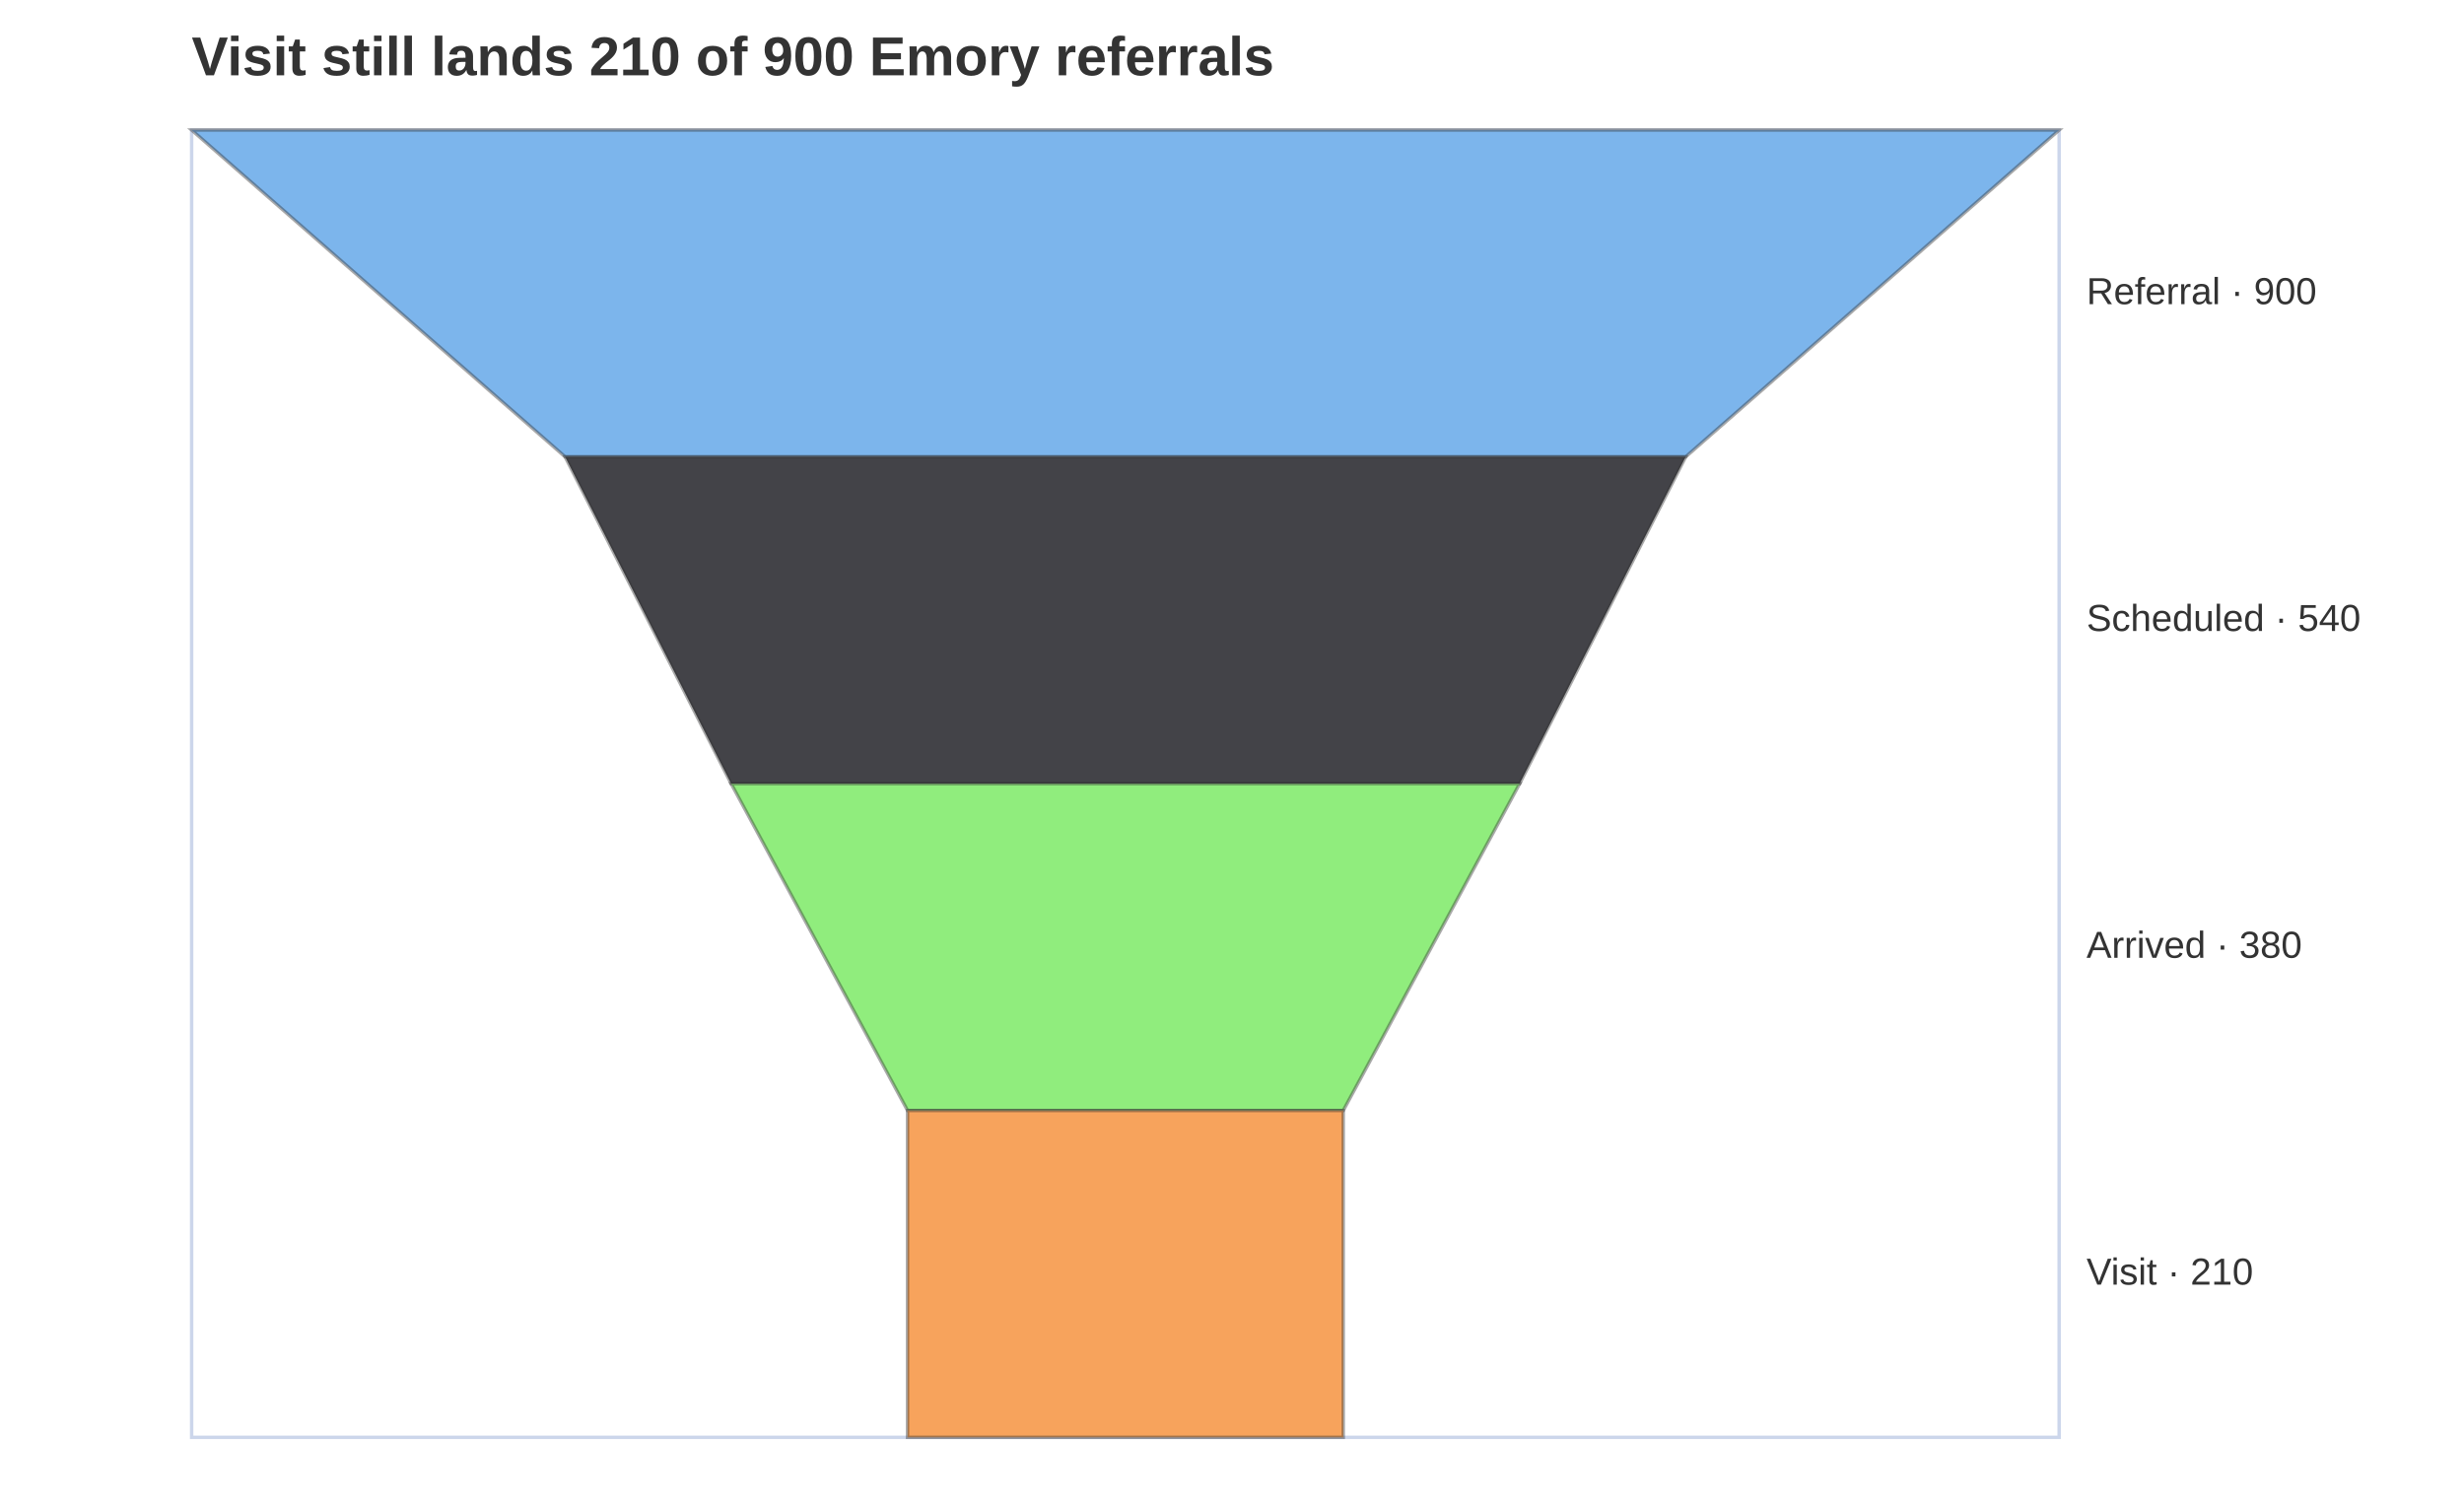
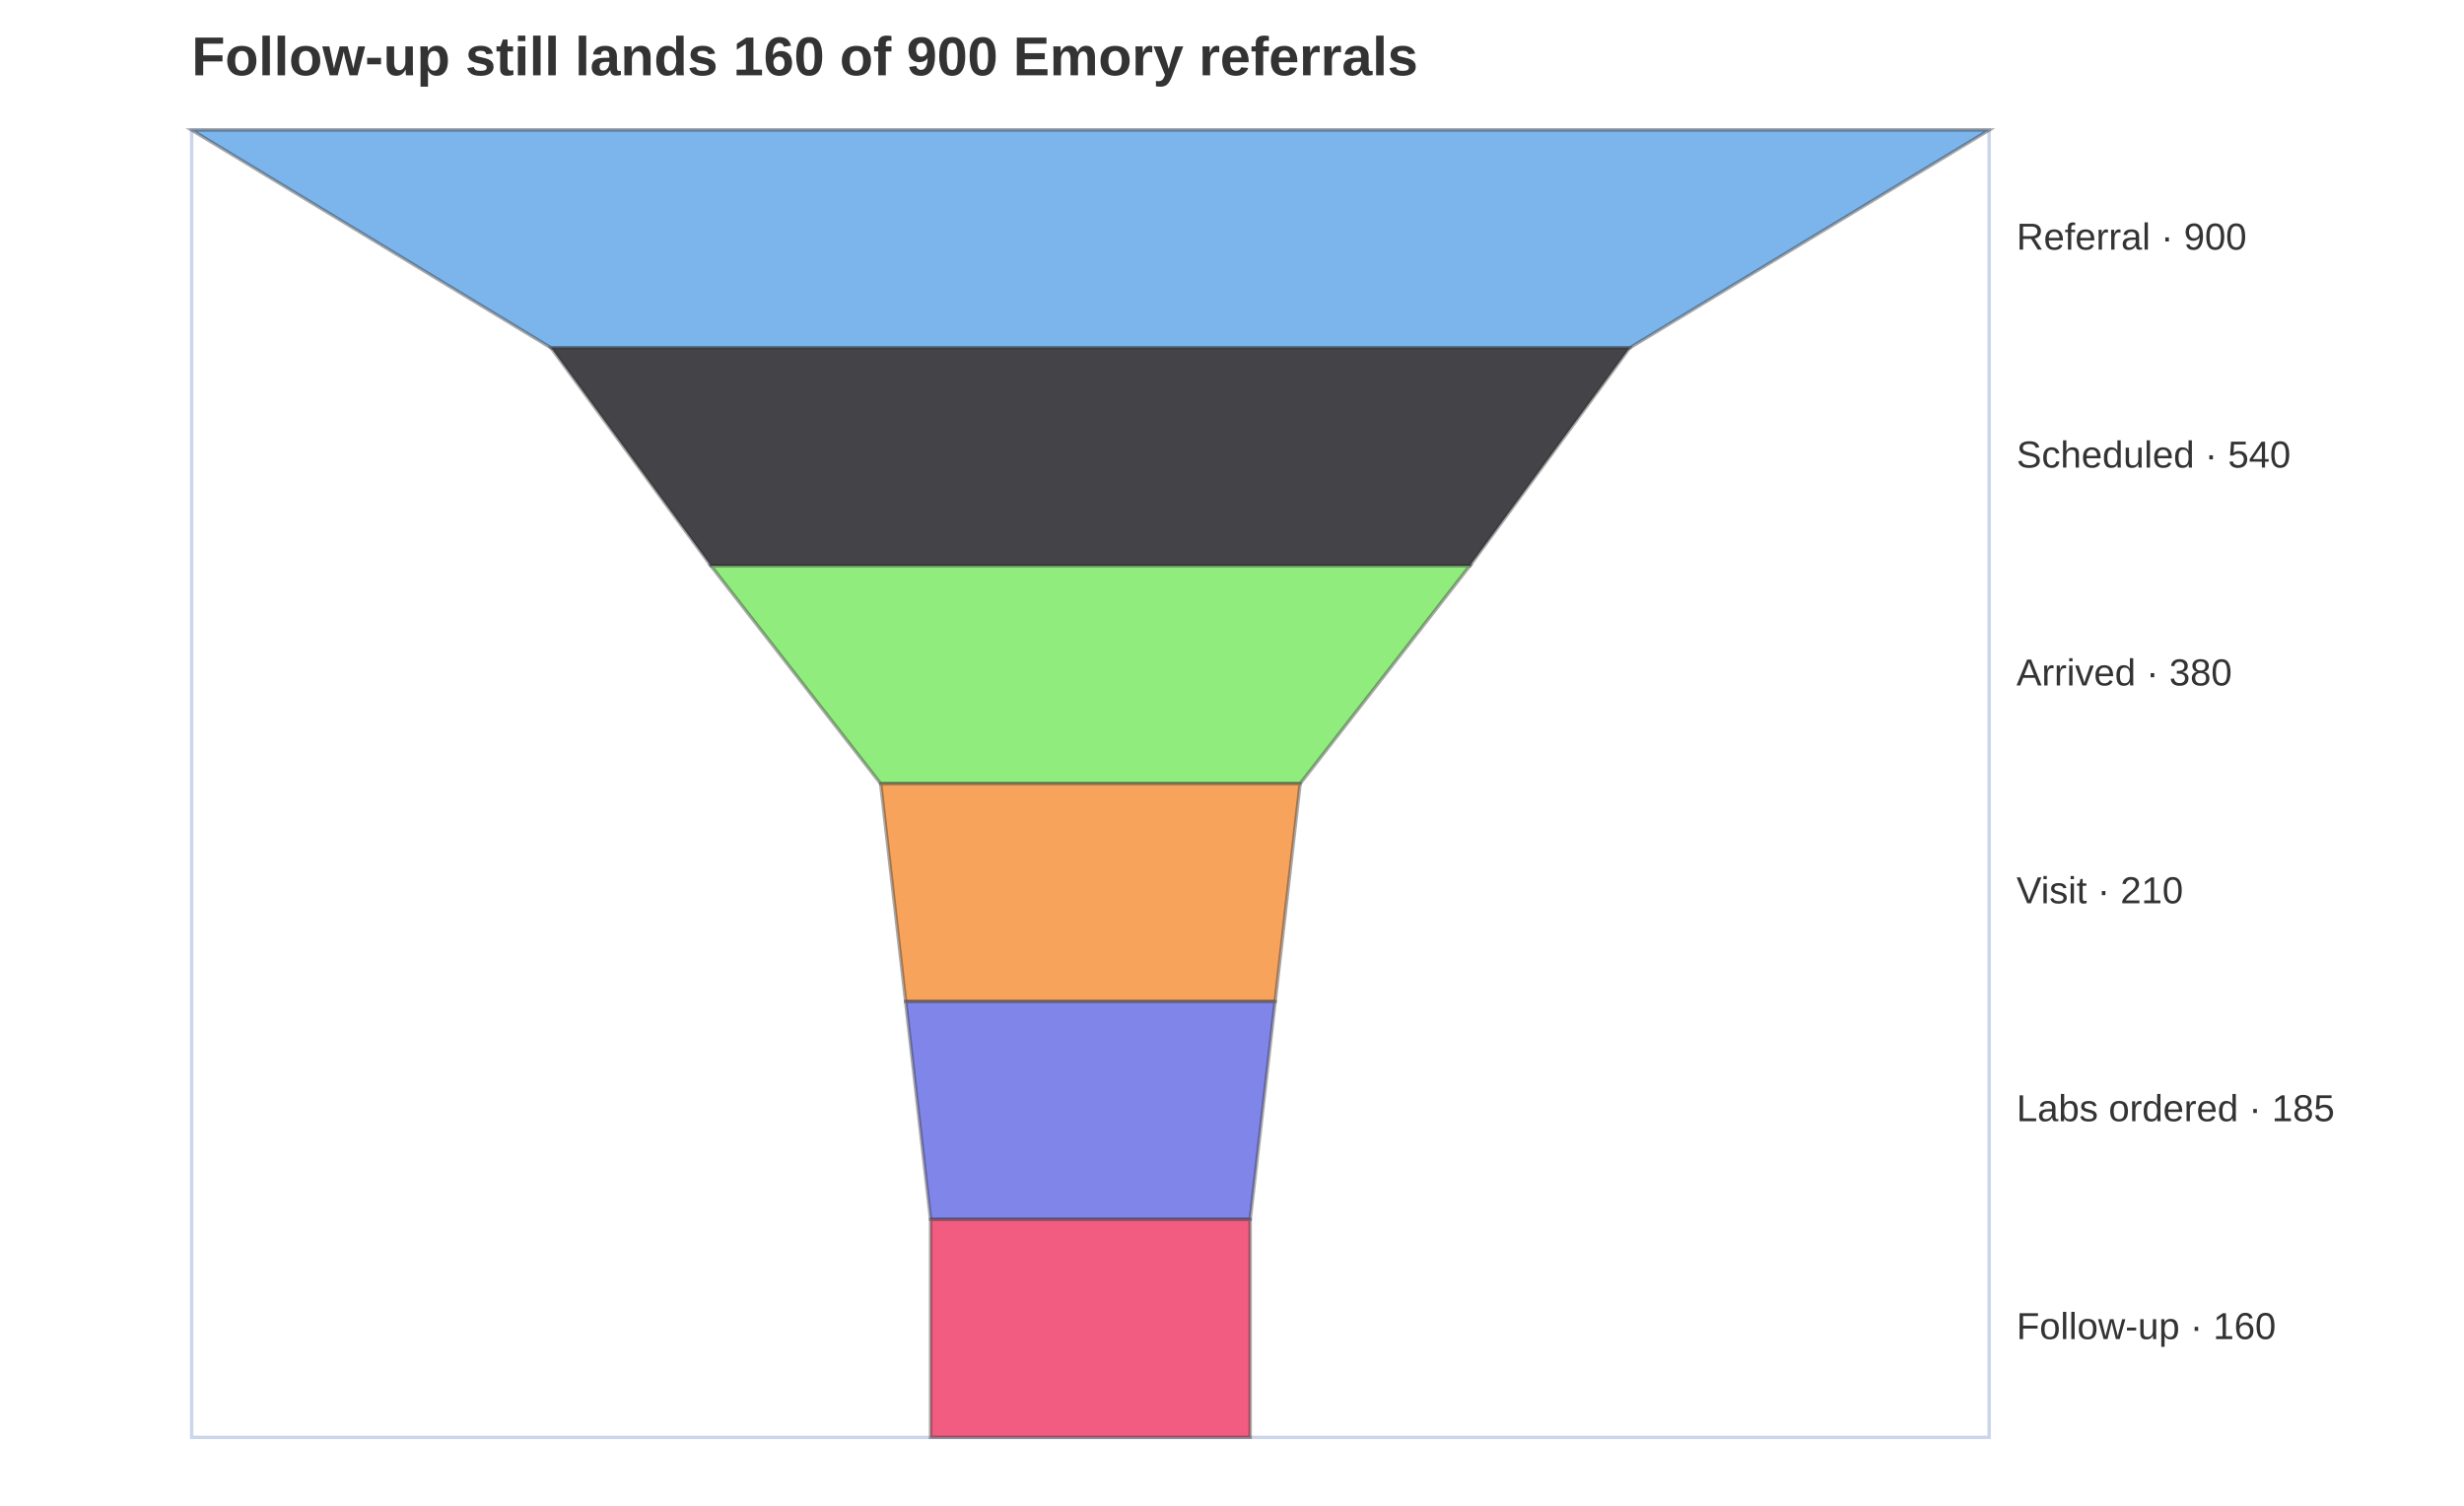
- <svg xmlns="http://www.w3.org/2000/svg" width="720" height="440" viewBox="0 0 720 440" role="img" aria-label="funnel chart: Visit still lands 210 of 900 Emory referrals, 4 rows" aria-labelledby="mv-7e2fe36b6cb29316-title" aria-describedby="mv-7e2fe36b6cb29316-desc" data-markvis="2" data-chart-type="funnel" data-id="mv-7e2fe36b6cb29316" font-family="Arial, Helvetica, &quot;Segoe UI&quot;, sans-serif" font-size="12">
-   <text x="56" y="22" text-anchor="start" font-size="16" font-weight="600" fill="#333333">Visit still lands 210 of 900 Emory referrals</text>
-   <rect x="56" y="38" width="545.7" height="382" fill="none" stroke="#ccd6eb" stroke-width="1" data-plot-border="1" />
+ <svg xmlns="http://www.w3.org/2000/svg" width="720" height="440" viewBox="0 0 720 440" role="img" aria-label="funnel chart: Follow-up still lands 160 of 900 Emory referrals, 6 rows" aria-labelledby="mv-e2e3831aad1282d3-title" aria-describedby="mv-e2e3831aad1282d3-desc" data-markvis="2" data-chart-type="funnel" data-id="mv-e2e3831aad1282d3" font-family="Arial, Helvetica, &quot;Segoe UI&quot;, sans-serif" font-size="12">
+   <text x="56" y="22" text-anchor="start" font-size="16" font-weight="600" fill="#333333">Follow-up still lands 160 of 900 Emory referrals</text>
+   <rect x="56" y="38" width="525.24" height="382" fill="none" stroke="#ccd6eb" stroke-width="1" data-plot-border="1" />
  <g data-funnel="1">
-     <path d="M56 38 L601.7 38 L492.56 133.5 L165.14 133.5 Z" fill="#7cb5ec" stroke="#333333" stroke-opacity="0.42" stroke-width="1" data-stage="Referral" data-y="900" />
-     <path d="M165.14 133.5 L492.56 133.5 L444.05 229 L213.65 229 Z" fill="#434348" stroke="#333333" stroke-opacity="0.42" stroke-width="1" data-stage="Scheduled" data-y="540" />
-     <path d="M213.65 229 L444.05 229 L392.52 324.5 L265.19 324.5 Z" fill="#90ed7d" stroke="#333333" stroke-opacity="0.42" stroke-width="1" data-stage="Arrived" data-y="380" />
-     <path d="M265.19 324.5 L392.52 324.5 L392.52 420 L265.19 420 Z" fill="#f7a35c" stroke="#333333" stroke-opacity="0.42" stroke-width="1" data-stage="Visit" data-y="210" />
+     <path d="M56 38 L581.24 38 L476.19 101.67 L161.05 101.67 Z" fill="#7cb5ec" stroke="#333333" stroke-opacity="0.42" stroke-width="1" data-stage="Referral" data-y="900" />
+     <path d="M161.05 101.67 L476.19 101.67 L429.5 165.33 L207.74 165.33 Z" fill="#434348" stroke="#333333" stroke-opacity="0.42" stroke-width="1" data-stage="Scheduled" data-y="540" />
+     <path d="M207.74 165.33 L429.5 165.33 L379.9 229 L257.34 229 Z" fill="#90ed7d" stroke="#333333" stroke-opacity="0.42" stroke-width="1" data-stage="Arrived" data-y="380" />
+     <path d="M257.34 229 L379.9 229 L372.6 292.67 L264.64 292.67 Z" fill="#f7a35c" stroke="#333333" stroke-opacity="0.42" stroke-width="1" data-stage="Visit" data-y="210" />
+     <path d="M264.64 292.67 L372.6 292.67 L365.31 356.33 L271.93 356.33 Z" fill="#8085e9" stroke="#333333" stroke-opacity="0.42" stroke-width="1" data-stage="Labs ordered" data-y="185" />
+     <path d="M271.93 356.33 L365.31 356.33 L365.31 420 L271.93 420 Z" fill="#f15c80" stroke="#333333" stroke-opacity="0.42" stroke-width="1" data-stage="Follow-up" data-y="160" />
  </g>
  <g fill="#333333" font-size="11" font-weight="500">
-     <text x="609.7" y="85.75" text-anchor="start" dominant-baseline="middle" data-label="Referral">Referral · 900</text>
-     <text x="609.7" y="181.25" text-anchor="start" dominant-baseline="middle" data-label="Scheduled">Scheduled · 540</text>
-     <text x="609.7" y="276.75" text-anchor="start" dominant-baseline="middle" data-label="Arrived">Arrived · 380</text>
-     <text x="609.7" y="372.25" text-anchor="start" dominant-baseline="middle" data-label="Visit">Visit · 210</text>
+     <text x="589.24" y="69.83" text-anchor="start" dominant-baseline="middle" data-label="Referral">Referral · 900</text>
+     <text x="589.24" y="133.5" text-anchor="start" dominant-baseline="middle" data-label="Scheduled">Scheduled · 540</text>
+     <text x="589.24" y="197.17" text-anchor="start" dominant-baseline="middle" data-label="Arrived">Arrived · 380</text>
+     <text x="589.24" y="260.83" text-anchor="start" dominant-baseline="middle" data-label="Visit">Visit · 210</text>
+     <text x="589.24" y="324.5" text-anchor="start" dominant-baseline="middle" data-label="Labs ordered">Labs ordered · 185</text>
+     <text x="589.24" y="388.17" text-anchor="start" dominant-baseline="middle" data-label="Follow-up">Follow-up · 160</text>
  </g>
</svg>
